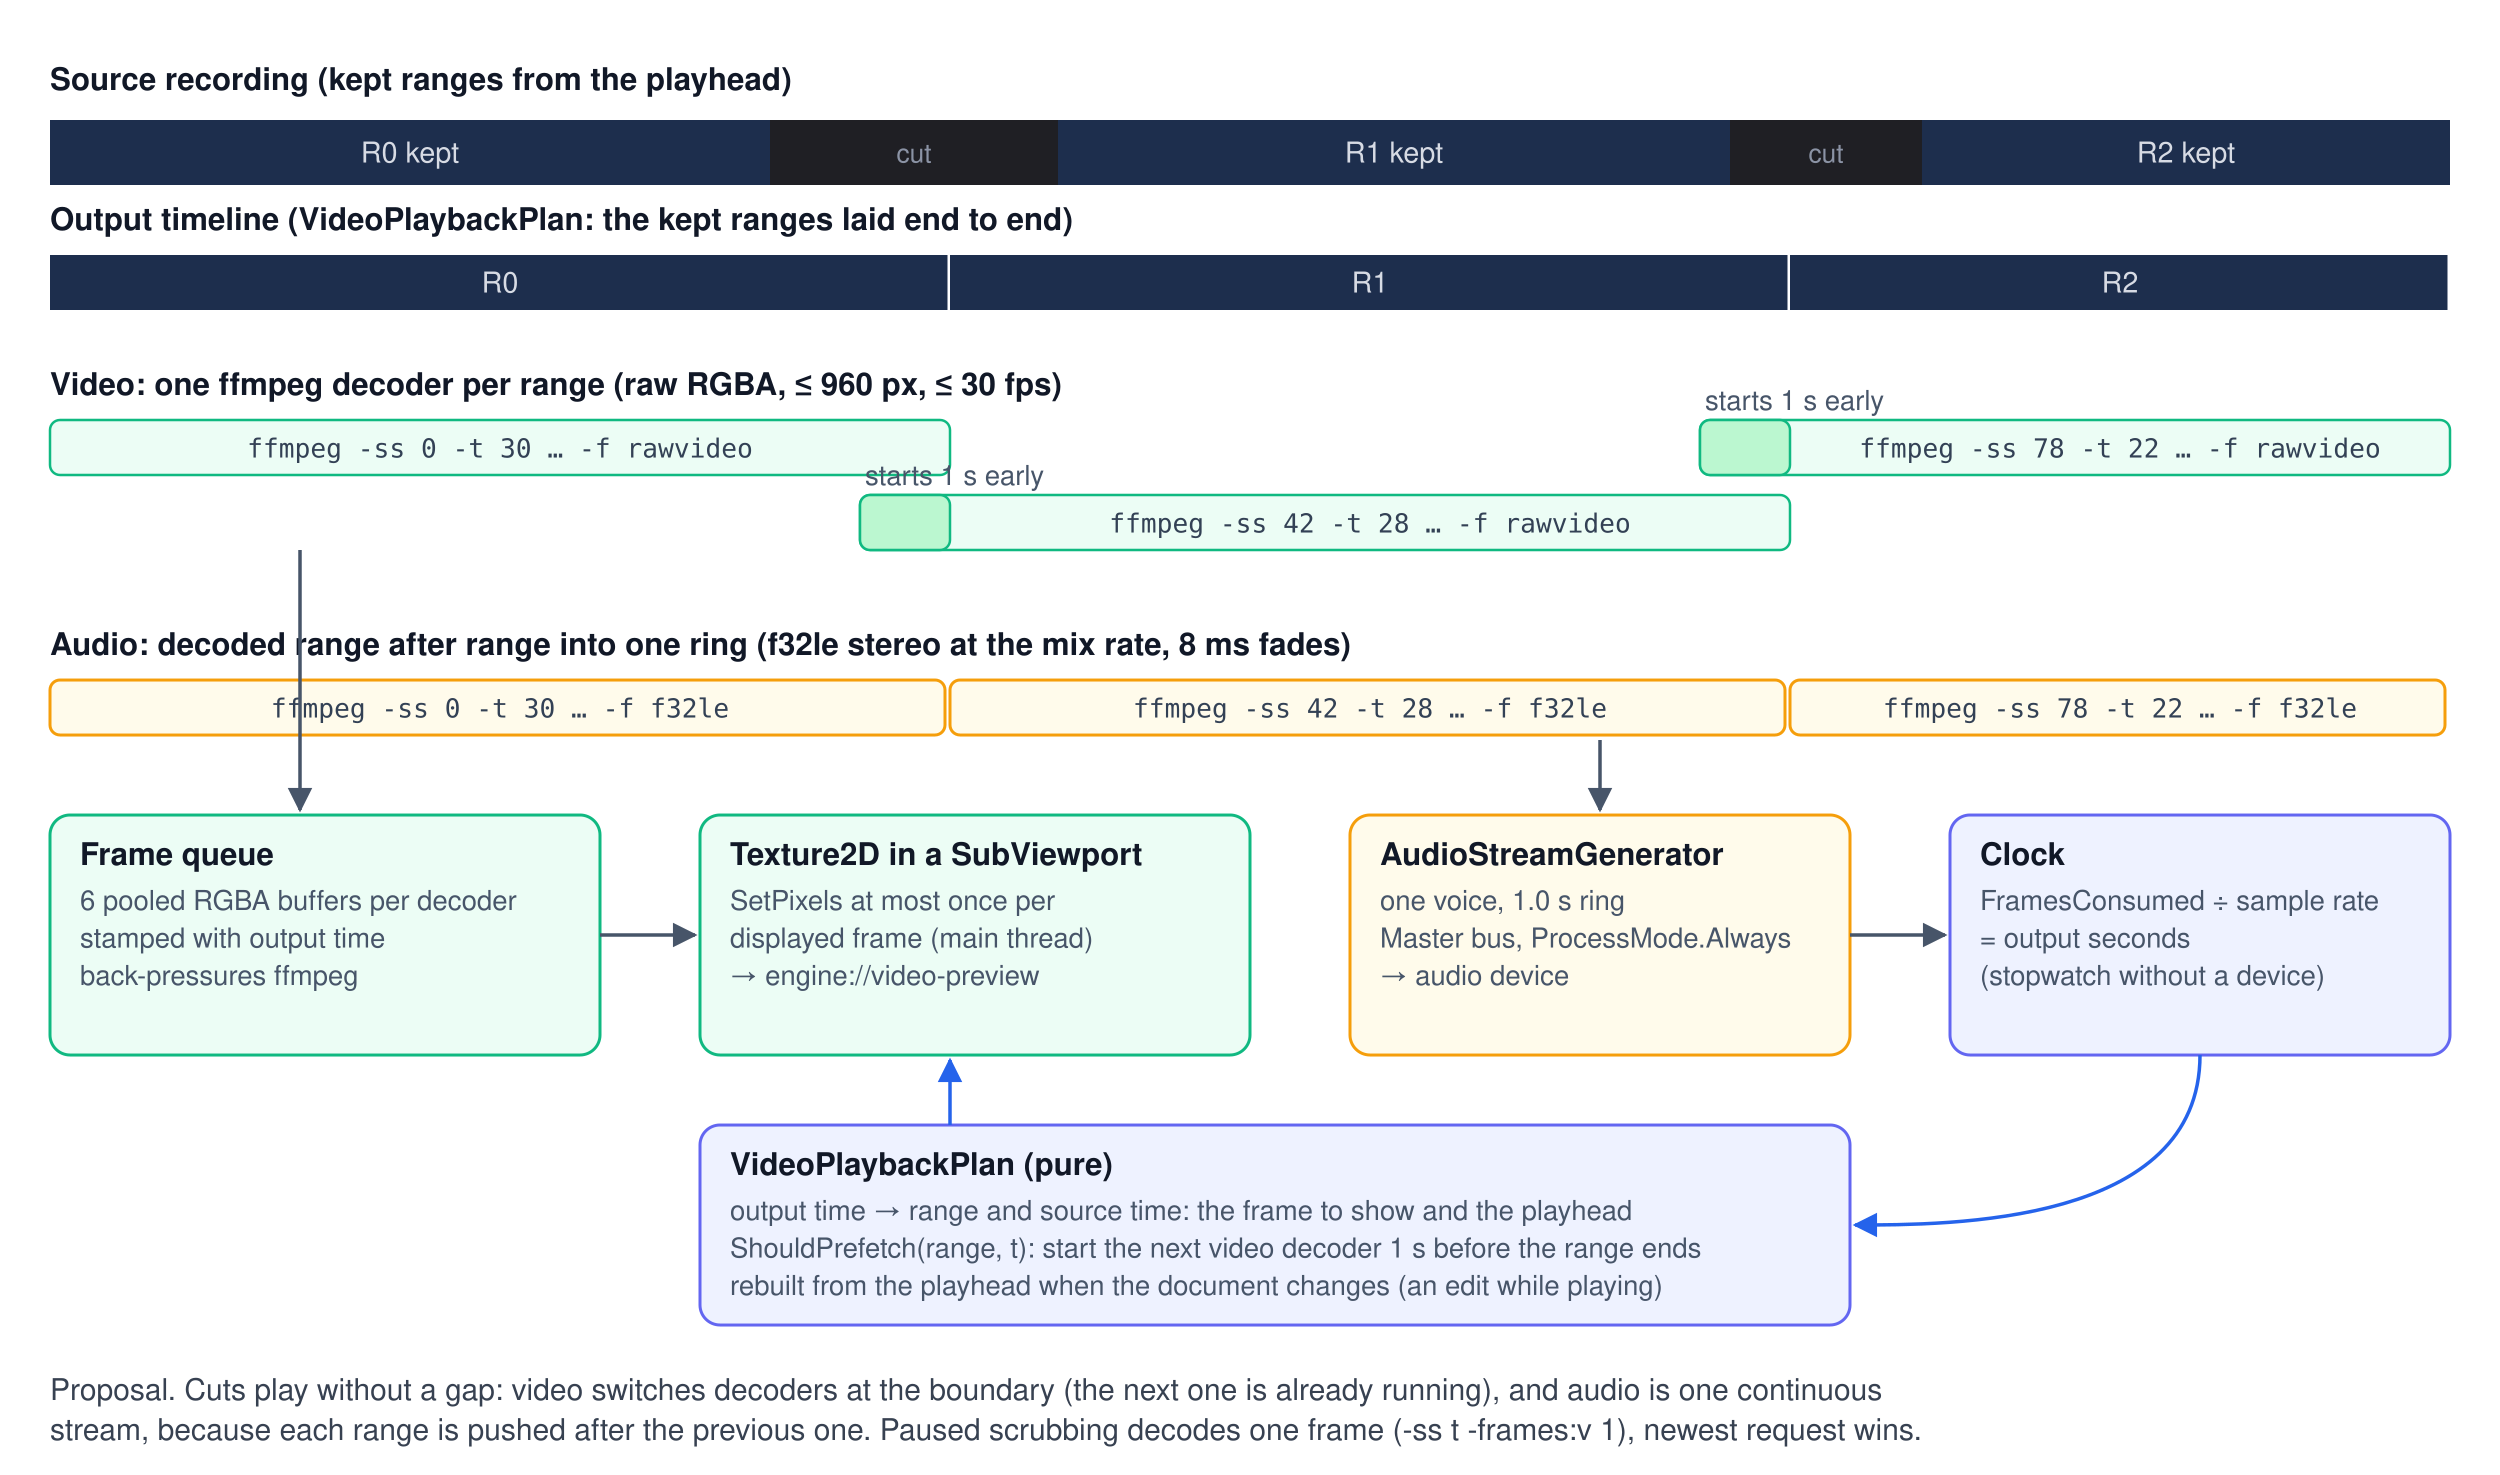
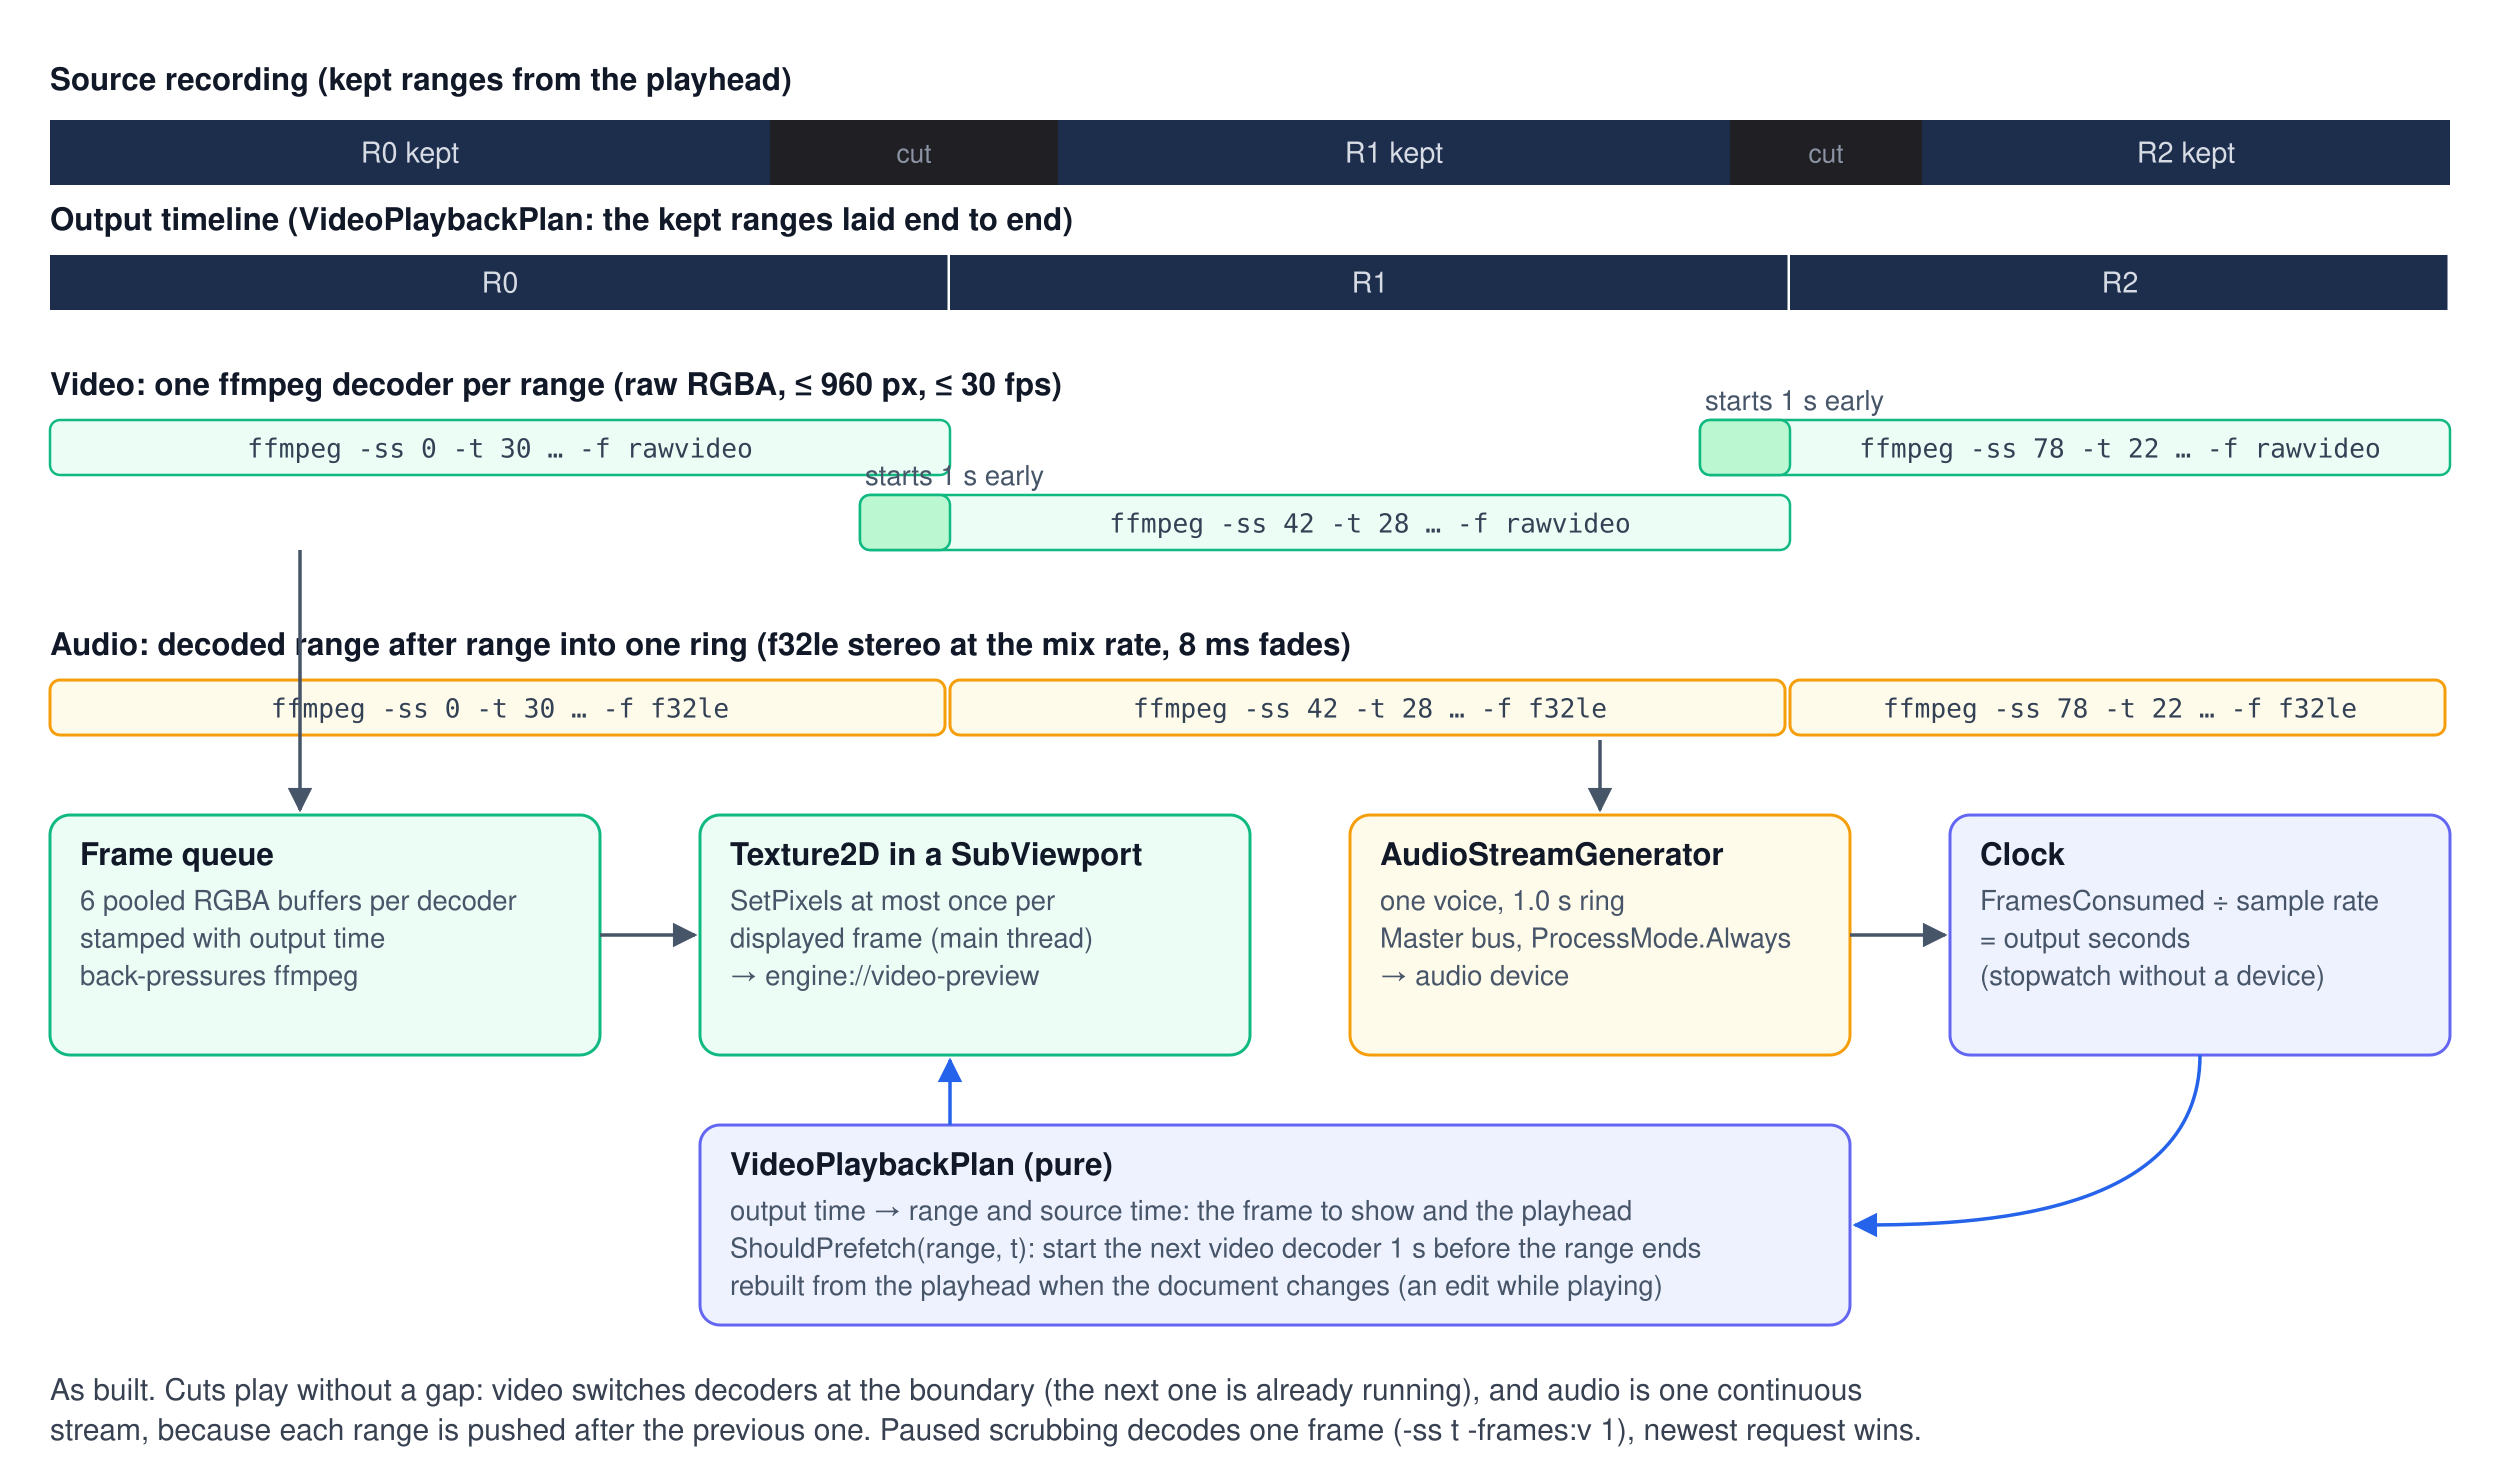
<svg xmlns="http://www.w3.org/2000/svg" viewBox="0 0 1000 590" font-family="-apple-system, 'Segoe UI', Helvetica, Arial, sans-serif" font-size="13">
  <rect width="1000" height="590" fill="#ffffff" />
  <style>
    .hdr{font-weight:600;font-size:12.5px;fill:#e8ebf2}
    .t{fill:#d7dbe4;font-size:11.5px}
    .s{fill:#8b93a5;font-size:10.5px}
    .xs{fill:#8b93a5;font-size:9.5px}
    .m{fill:#d7dbe4;font-size:10.5px;font-family:ui-monospace, Menlo, Consolas, monospace}
    .cap{fill:#374151;font-size:12px}
    .capb{fill:#111827;font-size:12.5px;font-weight:600}
    .btn{fill:#2f333d;stroke:#3b3f4b}
    .on{fill:#1d4ed8;stroke:#3b82f6}
    .g{fill:none;stroke:#d7dbe4;stroke-width:1.3;stroke-linecap:round;stroke-linejoin:round}
    .box{fill:#f8fafc;stroke:#94a3b8;stroke-width:1.2}
    .boxd{fill:#eef2ff;stroke:#6366f1;stroke-width:1.2}
    .boxg{fill:#ecfdf5;stroke:#10b981;stroke-width:1.2}
    .boxa{fill:#fffbeb;stroke:#f59e0b;stroke-width:1.2}
    .boxr{fill:#fef2f2;stroke:#ef4444;stroke-width:1.2}
    .dash{fill:none;stroke:#94a3b8;stroke-width:1.2;stroke-dasharray:5 4}
    .arrow{fill:none;stroke:#475569;stroke-width:1.4;marker-end:url(#ah)}
    .arrowb{fill:none;stroke:#2563eb;stroke-width:1.4;marker-end:url(#ahb)}
    .k{fill:#111827;font-size:12px}
    .kb{fill:#111827;font-size:12.5px;font-weight:600}
    .ks{fill:#475569;font-size:11px}
    .km{fill:#334155;font-size:10.5px;font-family:ui-monospace, Menlo, Consolas, monospace}
  </style>
  <defs>
    <marker id="ah" viewBox="0 0 10 10" refX="9" refY="5" markerWidth="7" markerHeight="7" orient="auto-start-reverse">
      <path d="M0,0 L10,5 L0,10 z" fill="#475569" />
    </marker>
    <marker id="ahb" viewBox="0 0 10 10" refX="9" refY="5" markerWidth="7" markerHeight="7" orient="auto-start-reverse">
      <path d="M0,0 L10,5 L0,10 z" fill="#2563eb" />
    </marker>
  </defs>
  <text x="20" y="36" class="kb">Source recording (kept ranges from the playhead)</text>
  <rect x="20.0" y="48" width="288.0" height="26" fill="#1D2E4D" />
  <text x="164.0" y="65" class="t" text-anchor="middle">R0 kept</text>
  <rect x="308.0" y="48" width="115.2" height="26" fill="#1F1F24" />
  <text x="365.6" y="65" class="s" text-anchor="middle">cut</text>
  <rect x="423.2" y="48" width="268.8" height="26" fill="#1D2E4D" />
  <text x="557.6" y="65" class="t" text-anchor="middle">R1 kept</text>
  <rect x="692.0" y="48" width="76.8" height="26" fill="#1F1F24" />
  <text x="730.4" y="65" class="s" text-anchor="middle">cut</text>
  <rect x="768.8" y="48" width="211.2" height="26" fill="#1D2E4D" />
  <text x="874.4" y="65" class="t" text-anchor="middle">R2 kept</text>
  <text x="20" y="92" class="kb">Output timeline (VideoPlaybackPlan: the kept ranges laid end to end)</text>
  <rect x="20.0" y="102" width="359.0" height="22" fill="#1D2E4D" />
  <text x="200.0" y="117" class="t" text-anchor="middle">R0</text>
  <rect x="380.0" y="102" width="335.0" height="22" fill="#1D2E4D" />
  <text x="548.0" y="117" class="t" text-anchor="middle">R1</text>
  <rect x="716.0" y="102" width="263.0" height="22" fill="#1D2E4D" />
  <text x="848.0" y="117" class="t" text-anchor="middle">R2</text>
  <text x="20" y="158" class="kb">Video: one ffmpeg decoder per range (raw RGBA, ≤ 960 px, ≤ 30 fps)</text>
  <rect x="20.0" y="168" width="360.0" height="22" rx="4" fill="#ecfdf5" stroke="#10b981" />
  <text x="200.0" y="183" class="km" text-anchor="middle">ffmpeg -ss 0 -t 30 … -f rawvideo</text>
  <rect x="344.0" y="198" width="372.0" height="22" rx="4" fill="#ecfdf5" stroke="#10b981" />
  <rect x="344.0" y="198" width="36.0" height="22" rx="4" fill="#bbf7d0" stroke="#10b981" />
  <text x="346.0" y="194" class="ks">starts 1 s early</text>
  <text x="548.0" y="213" class="km" text-anchor="middle">ffmpeg -ss 42 -t 28 … -f rawvideo</text>
  <rect x="680.0" y="168" width="300.0" height="22" rx="4" fill="#ecfdf5" stroke="#10b981" />
  <rect x="680.0" y="168" width="36.0" height="22" rx="4" fill="#bbf7d0" stroke="#10b981" />
  <text x="682.0" y="164" class="ks">starts 1 s early</text>
  <text x="848.0" y="183" class="km" text-anchor="middle">ffmpeg -ss 78 -t 22 … -f rawvideo</text>
  <text x="20" y="262" class="kb">Audio: decoded range after range into one ring (f32le stereo at the mix rate, 8 ms fades)</text>
  <rect x="20.0" y="272" width="358.0" height="22" rx="4" class="boxa" />
  <text x="200.0" y="287" class="km" text-anchor="middle">ffmpeg -ss 0 -t 30 … -f f32le</text>
  <rect x="380.0" y="272" width="334.0" height="22" rx="4" class="boxa" />
  <text x="548.0" y="287" class="km" text-anchor="middle">ffmpeg -ss 42 -t 28 … -f f32le</text>
  <rect x="716.0" y="272" width="262.0" height="22" rx="4" class="boxa" />
  <text x="848.0" y="287" class="km" text-anchor="middle">ffmpeg -ss 78 -t 22 … -f f32le</text>
  <rect x="20" y="326" width="220" height="96" rx="8" class="boxg" />
  <text x="32" y="346" class="kb">Frame queue</text>
  <text x="32" y="364" class="ks">6 pooled RGBA buffers per decoder</text>
  <text x="32" y="379" class="ks">stamped with output time</text>
  <text x="32" y="394" class="ks">back-pressures ffmpeg</text>
  <rect x="280" y="326" width="220" height="96" rx="8" class="boxg" />
  <text x="292" y="346" class="kb">Texture2D in a SubViewport</text>
  <text x="292" y="364" class="ks">SetPixels at most once per</text>
  <text x="292" y="379" class="ks">displayed frame (main thread)</text>
  <text x="292" y="394" class="ks">→ engine://video-preview</text>
  <rect x="540" y="326" width="200" height="96" rx="8" class="boxa" />
  <text x="552" y="346" class="kb">AudioStreamGenerator</text>
  <text x="552" y="364" class="ks">one voice, 1.0 s ring</text>
  <text x="552" y="379" class="ks">Master bus, ProcessMode.Always</text>
  <text x="552" y="394" class="ks">→ audio device</text>
  <rect x="780" y="326" width="200" height="96" rx="8" class="boxd" />
  <text x="792" y="346" class="kb">Clock</text>
  <text x="792" y="364" class="ks">FramesConsumed ÷ sample rate</text>
  <text x="792" y="379" class="ks">= output seconds</text>
  <text x="792" y="394" class="ks">(stopwatch without a device)</text>
  <path d="M240,374 L278,374" class="arrow" />
  <path d="M740,374 L778,374" class="arrow" />
  <path d="M120,220 L120,324" class="arrow" />
  <path d="M640,296 L640,324" class="arrow" />
  <rect x="280" y="450" width="460" height="80" rx="8" class="boxd" />
  <text x="292" y="470" class="kb">VideoPlaybackPlan (pure)</text>
  <text x="292" y="488" class="ks">output time → range and source time: the frame to show and the playhead</text>
  <text x="292" y="503" class="ks">ShouldPrefetch(range, t): start the next video decoder 1 s before the range ends</text>
  <text x="292" y="518" class="ks">rebuilt from the playhead when the document changes (an edit while playing)</text>
  <path d="M880,422 C880,490 780,490 742,490" class="arrowb" />
  <path d="M380,450 L380,424" class="arrowb" />
-   <text x="20" y="560" class="cap">Proposal. Cuts play without a gap: video switches decoders at the boundary (the next one is already running), and audio is one continuous</text>
+   <text x="20" y="560" class="cap">As built. Cuts play without a gap: video switches decoders at the boundary (the next one is already running), and audio is one continuous</text>
  <text x="20" y="576" class="cap">stream, because each range is pushed after the previous one. Paused scrubbing decodes one frame (-ss t -frames:v 1), newest request wins.</text>
</svg>
